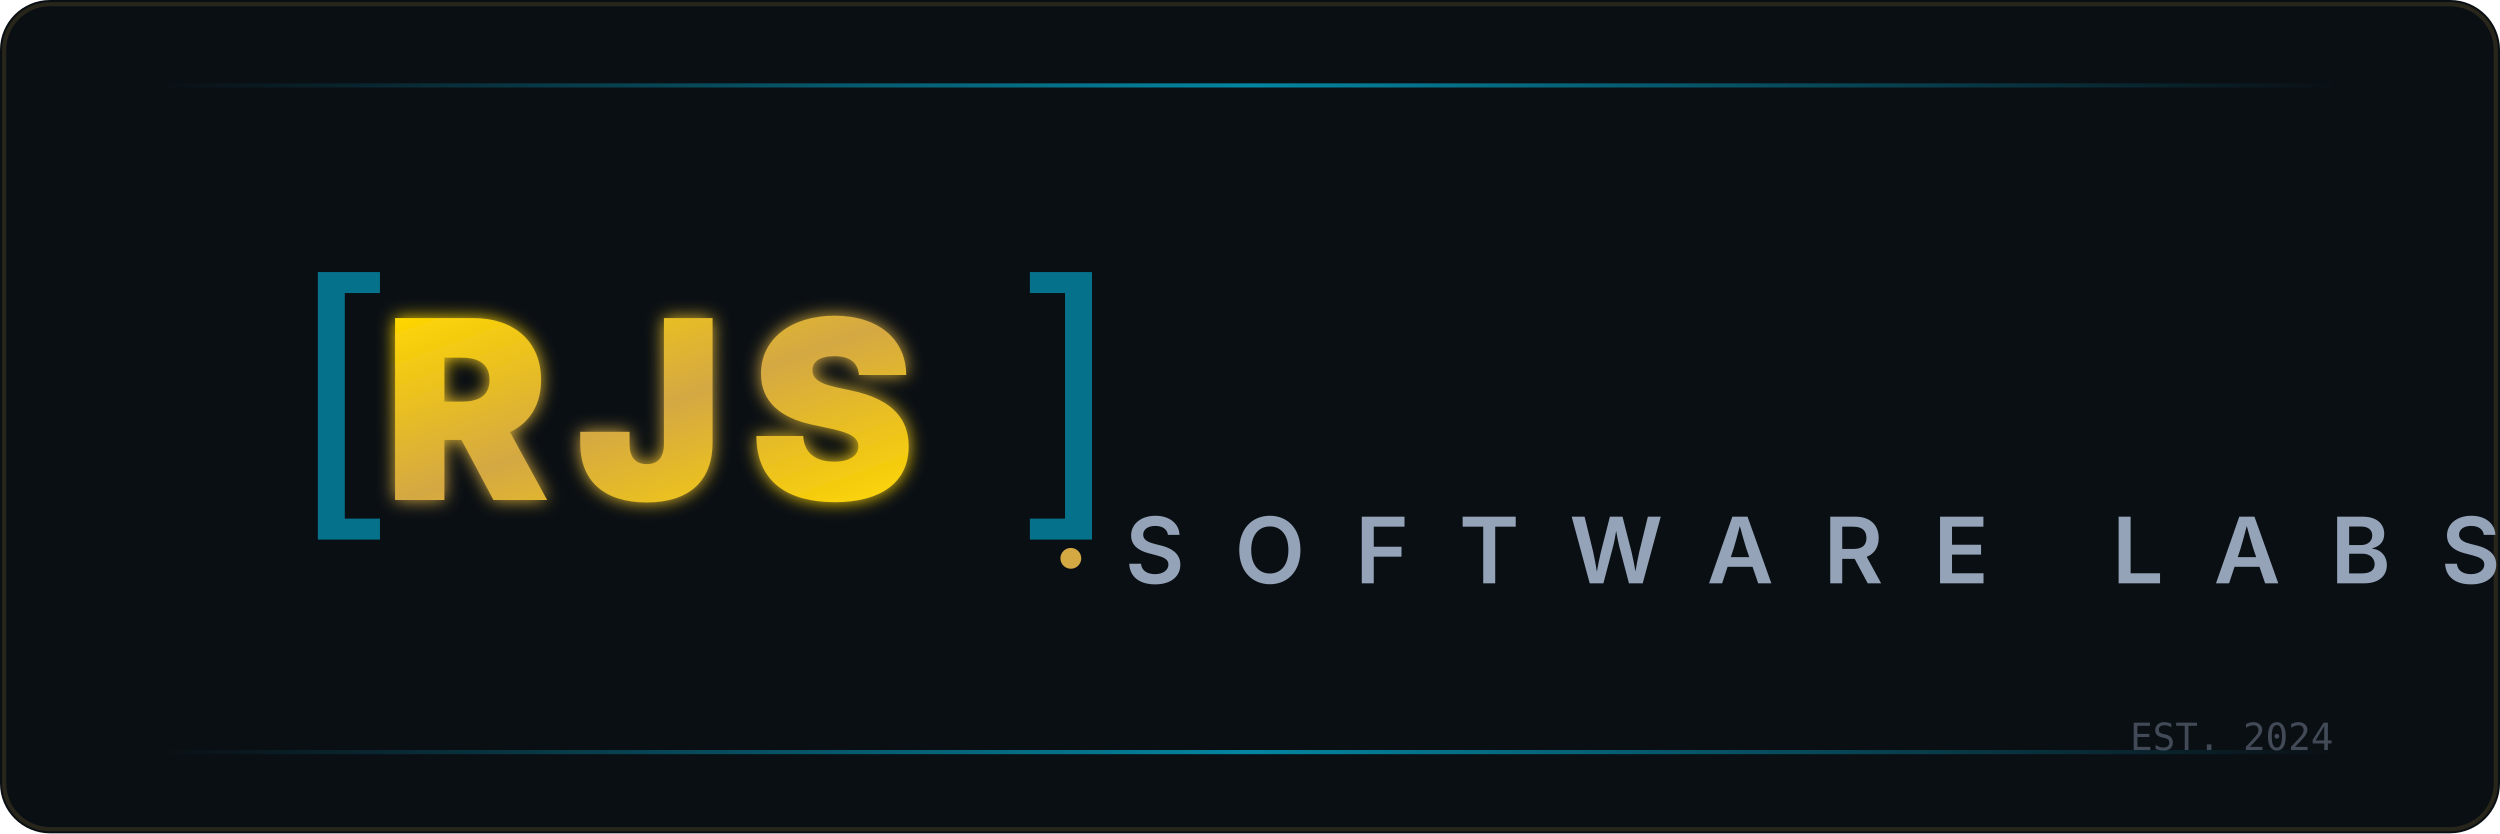
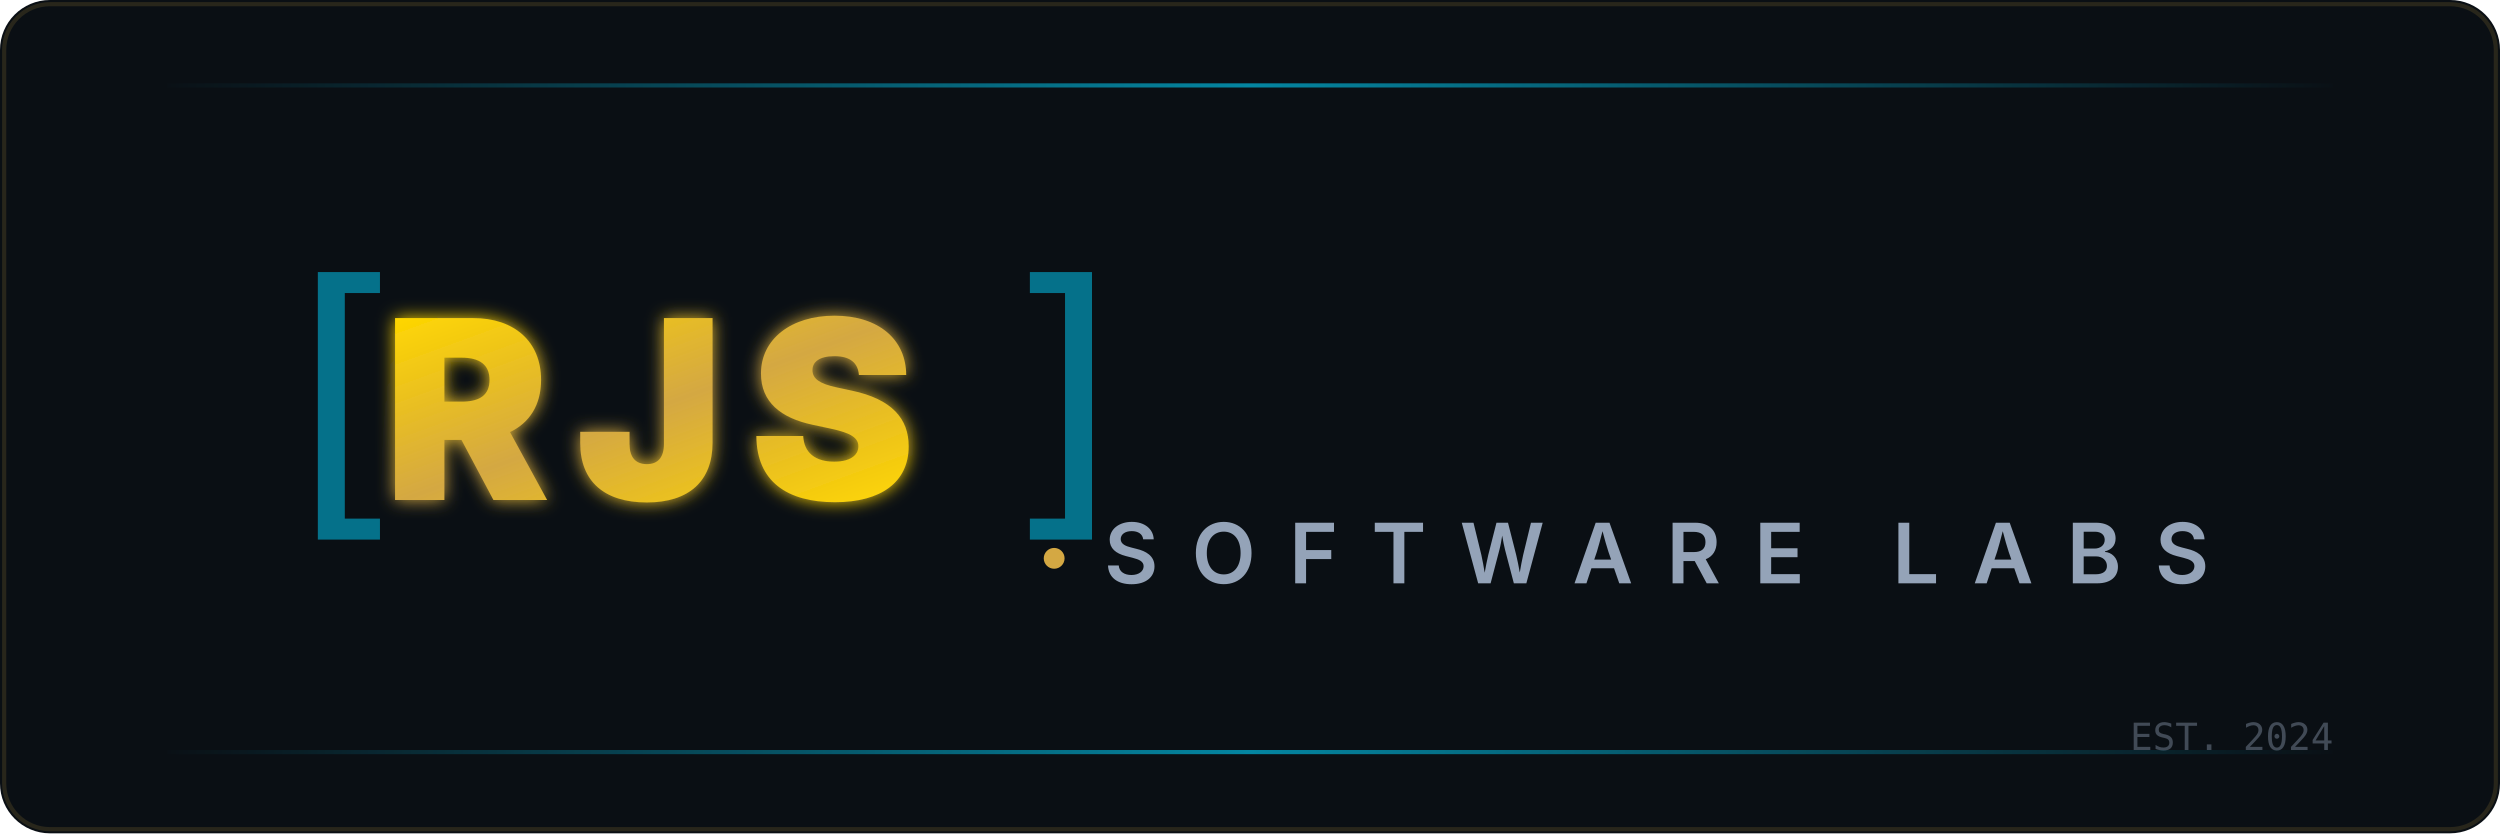
<svg xmlns="http://www.w3.org/2000/svg" viewBox="0 0 600 200" width="600" height="200">
  <defs>
    <linearGradient id="goldGrad" x1="0%" y1="0%" x2="100%" y2="100%">
      <stop offset="0%" stop-color="#FFD700" />
      <stop offset="50%" stop-color="#D4A843" />
      <stop offset="100%" stop-color="#FFD700" />
    </linearGradient>
    <linearGradient id="cyanAccent" x1="0%" y1="0%" x2="100%" y2="0%">
      <stop offset="0%" stop-color="#00D4FF" stop-opacity="0" />
      <stop offset="50%" stop-color="#00D4FF" stop-opacity="0.6" />
      <stop offset="100%" stop-color="#00D4FF" stop-opacity="0" />
    </linearGradient>
    <filter id="glow">
      <feGaussianBlur stdDeviation="2" result="blur" />
      <feMerge>
        <feMergeNode in="blur" />
        <feMergeNode in="SourceGraphic" />
      </feMerge>
    </filter>
  </defs>
  <rect width="600" height="200" rx="12" fill="#0A0F14" />
  <rect x="1" y="1" width="598" height="198" rx="11" fill="none" stroke="#D4A843" stroke-opacity="0.15" stroke-width="1" />
  <rect x="40" y="20" width="520" height="1" fill="url(#cyanAccent)" />
  <g transform="translate(60, 55)">
    <text x="0" y="65" font-family="'SF Mono', 'Fira Code', 'JetBrains Mono', monospace" font-size="72" font-weight="300" fill="#00D4FF" opacity="0.5">[</text>
    <text x="32" y="65" font-family="'Montserrat', 'Inter', 'Helvetica Neue', sans-serif" font-size="60" font-weight="900" fill="url(#goldGrad)" letter-spacing="6" filter="url(#glow)">RJS</text>
    <text x="175" y="65" font-family="'SF Mono', 'Fira Code', 'JetBrains Mono', monospace" font-size="72" font-weight="300" fill="#00D4FF" opacity="0.5">]</text>
  </g>
-   <text x="270" y="140" font-family="'Montserrat', 'Inter', 'Helvetica Neue', sans-serif" font-size="22" font-weight="600" fill="#94A3B8" letter-spacing="12" text-anchor="start">SOFTWARE LABS</text>
-   <circle cx="257" cy="134" r="2.5" fill="#D4A843" />
+   <text x="265" y="140" font-family="'Montserrat', 'Inter', 'Helvetica Neue', sans-serif" font-size="20" font-weight="600" fill="#94A3B8" letter-spacing="8" text-anchor="start">SOFTWARE LABS</text>
+   <circle cx="253" cy="134" r="2.5" fill="#D4A843" />
  <text x="560" y="180" font-family="'SF Mono', 'Fira Code', monospace" font-size="9" fill="#94A3B8" opacity="0.4" text-anchor="end">EST. 2024</text>
  <rect x="40" y="180" width="520" height="1" fill="url(#cyanAccent)" />
</svg>
